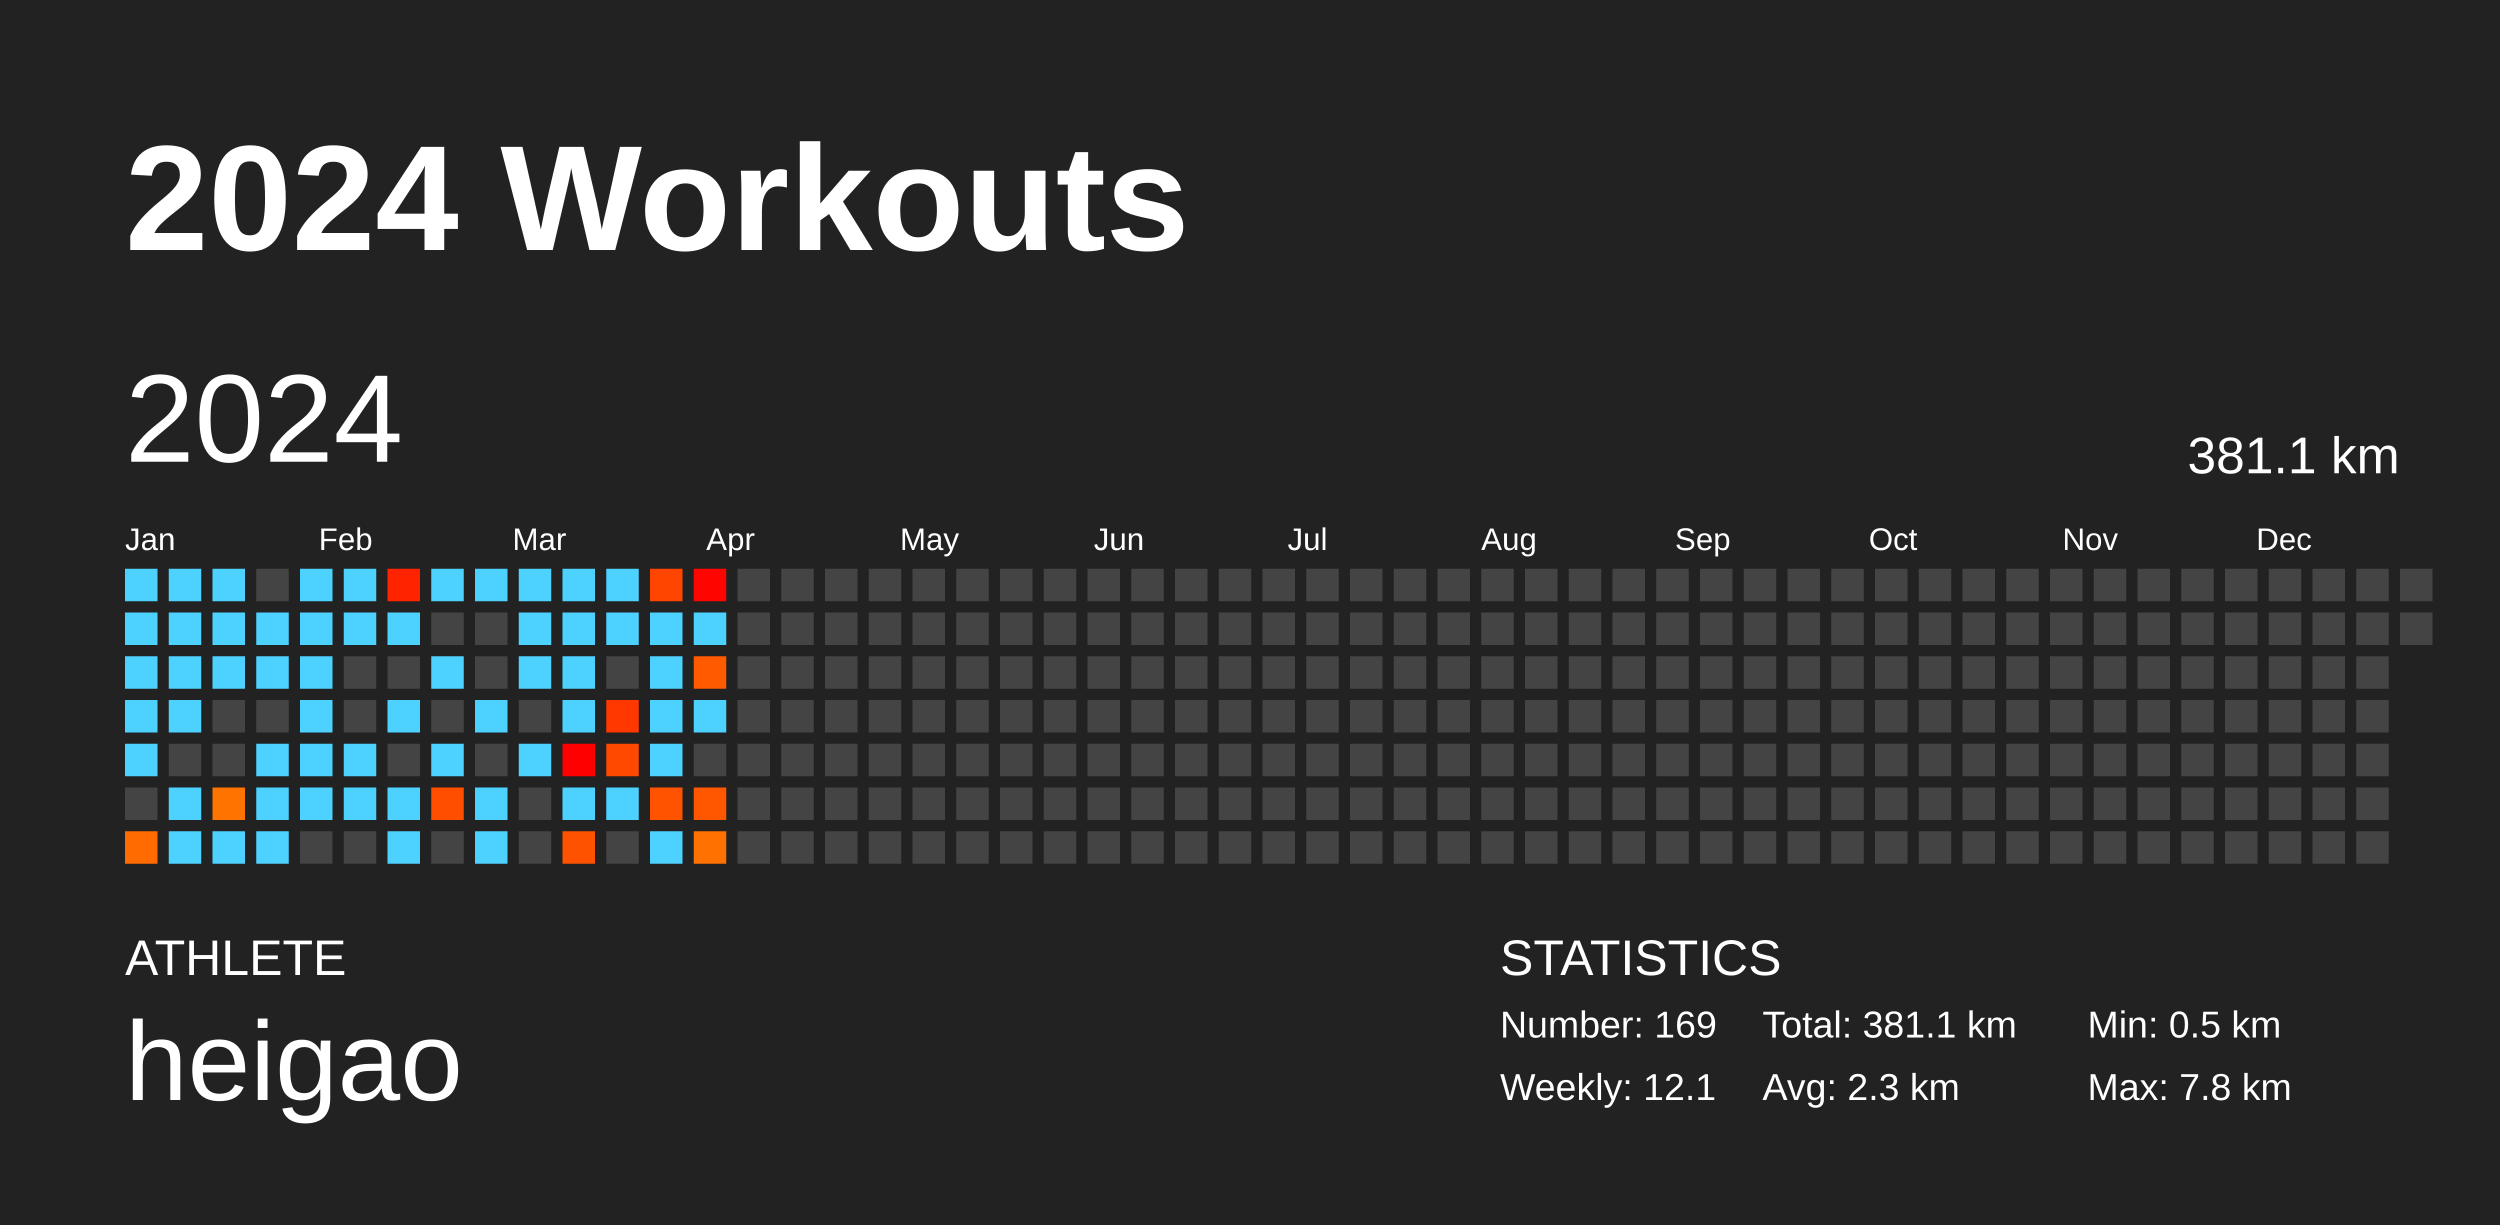
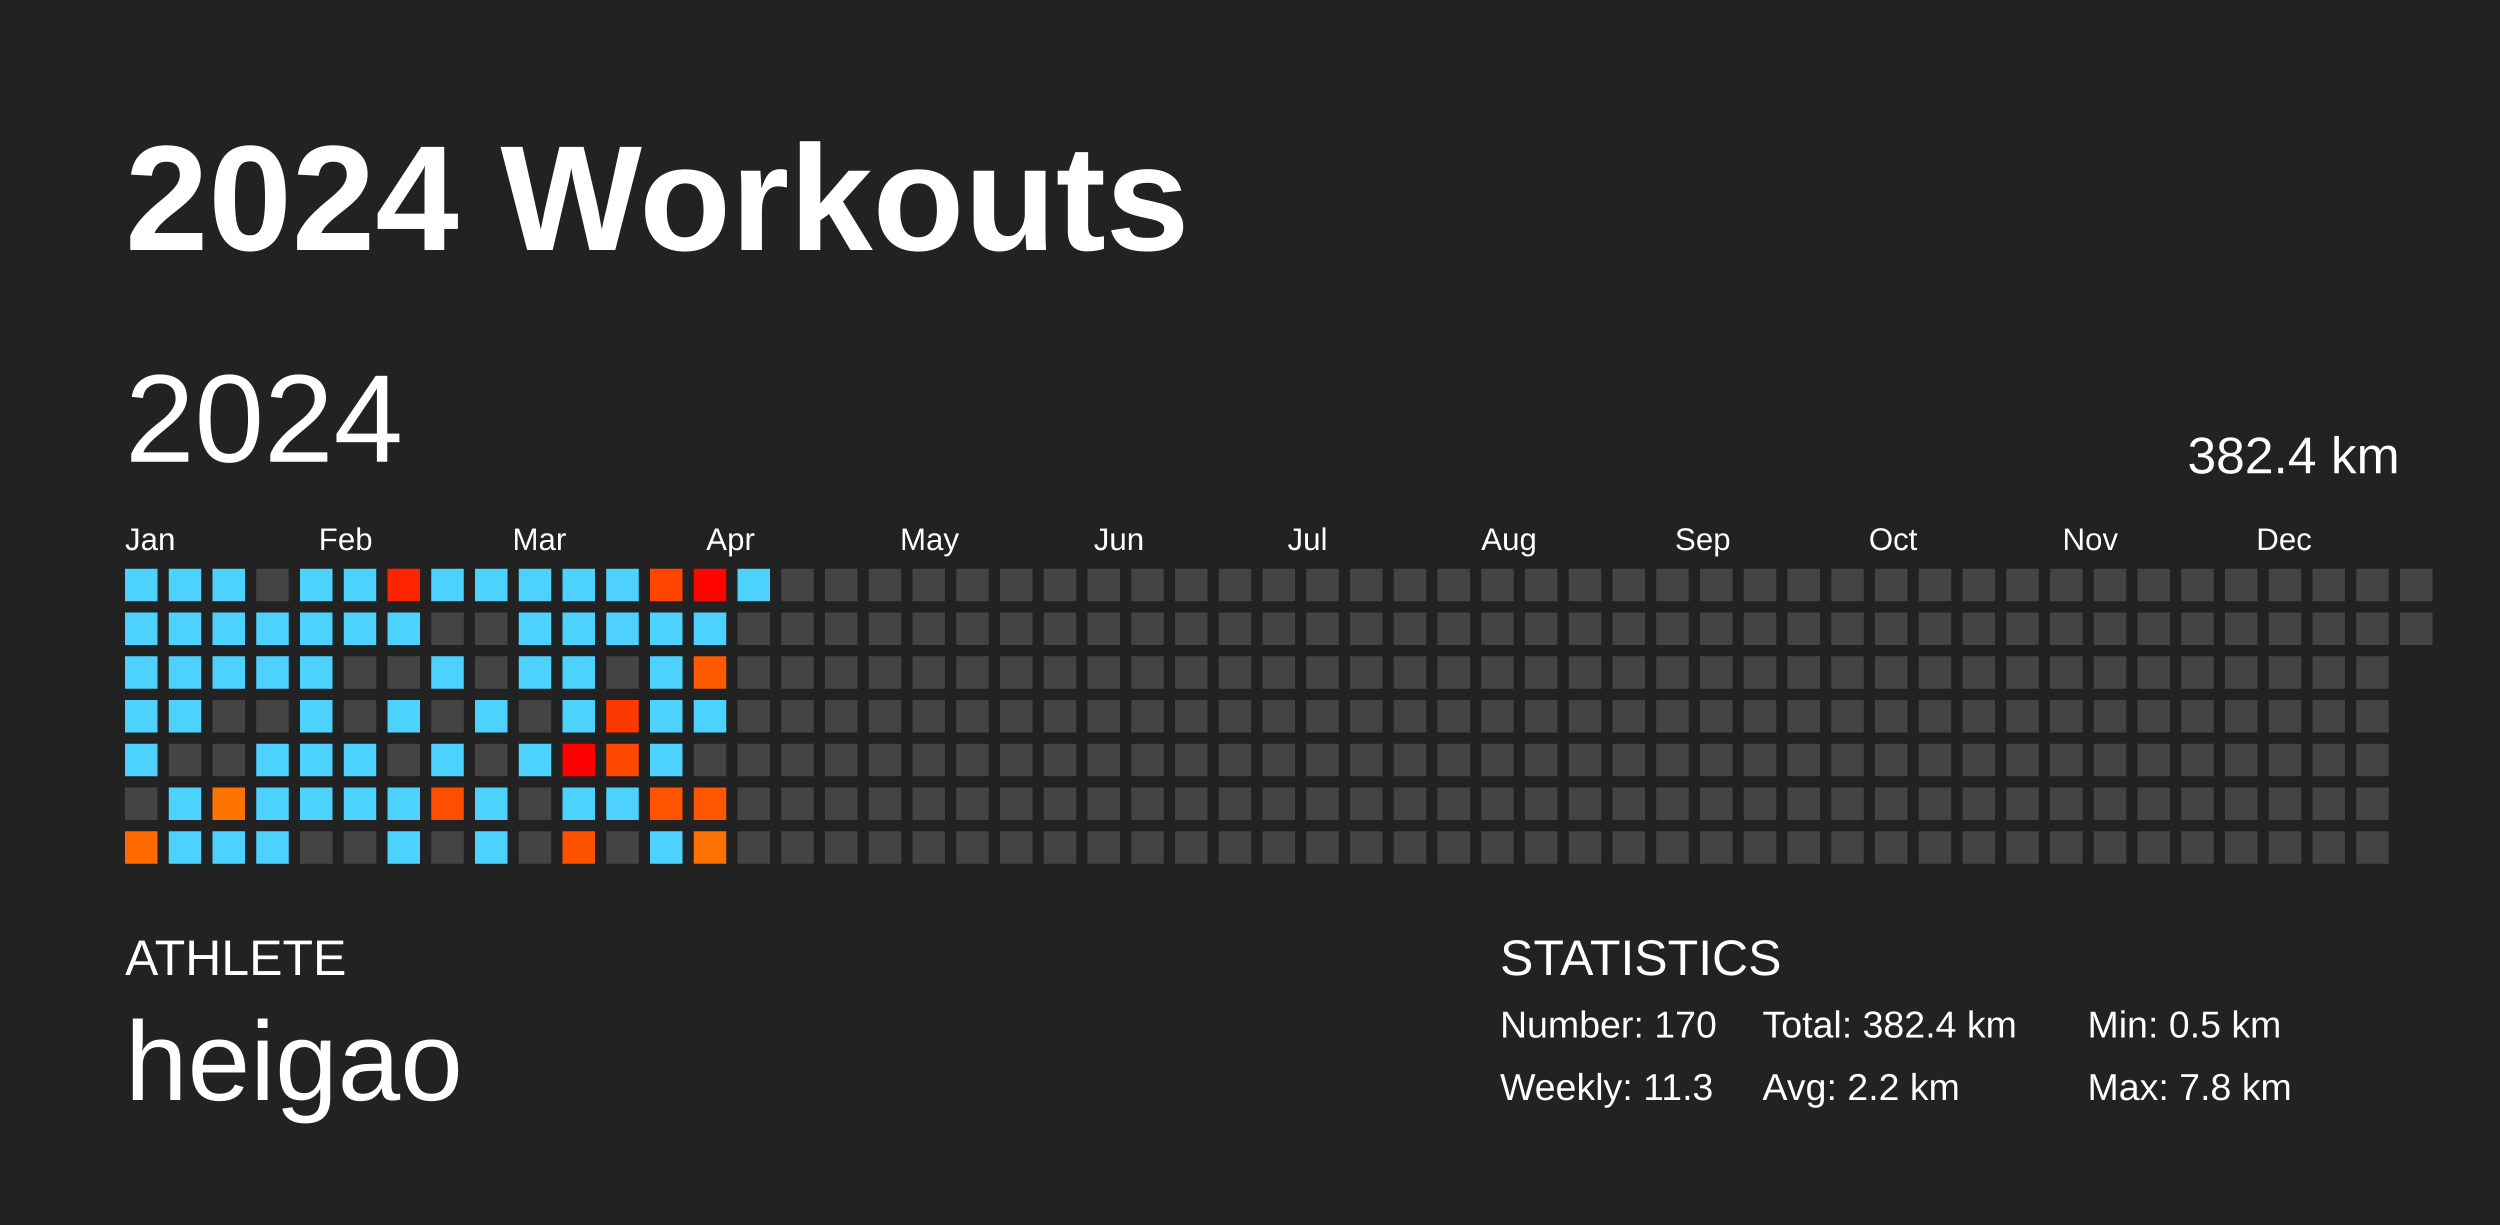
<svg xmlns="http://www.w3.org/2000/svg" baseProfile="full" height="98mm" version="1.1" viewBox="0,0,200,98" width="200mm">
  <defs />
  <rect fill="#222222" height="98" width="200" x="0" y="0" />
  <text fill="#FFFFFF" style="font-size:12px; font-family:Arial; font-weight:bold;" x="10" y="20">2024 Workouts</text>
  <text fill="#FFFFFF" style="font-size:4px; font-family:Arial" x="10" y="78">ATHLETE</text>
  <text fill="#FFFFFF" style="font-size:9px; font-family:Arial" x="10" y="88">heigao</text>
  <text fill="#FFFFFF" style="font-size:4px; font-family:Arial" x="120" y="78">STATISTICS</text>
-   <text fill="#FFFFFF" style="font-size:3px; font-family:Arial" x="120" y="83">Number: 169</text>
-   <text fill="#FFFFFF" style="font-size:3px; font-family:Arial" x="120" y="88">Weekly: 12.1</text>
-   <text fill="#FFFFFF" style="font-size:3px; font-family:Arial" x="141" y="83">Total: 381.1 km</text>
-   <text fill="#FFFFFF" style="font-size:3px; font-family:Arial" x="141" y="88">Avg: 2.3 km</text>
+   <text fill="#FFFFFF" style="font-size:3px; font-family:Arial" x="120" y="83">Number: 170</text>
+   <text fill="#FFFFFF" style="font-size:3px; font-family:Arial" x="120" y="88">Weekly: 11.3</text>
+   <text fill="#FFFFFF" style="font-size:3px; font-family:Arial" x="141" y="83">Total: 382.4 km</text>
+   <text fill="#FFFFFF" style="font-size:3px; font-family:Arial" x="141" y="88">Avg: 2.2 km</text>
  <text fill="#FFFFFF" style="font-size:3px; font-family:Arial" x="167" y="83">Min: 0.5 km</text>
  <text fill="#FFFFFF" style="font-size:3px; font-family:Arial" x="167" y="88">Max: 7.8 km</text>
  <text dominant-baseline="hanging" fill="#FFFFFF" style="font-size:10.0px; font-family:Arial;" x="10" y="30">2024</text>
-   <text dominant-baseline="hanging" fill="#FFFFFF" style="font-size:4.125px; font-family:Arial;" x="175" y="35">381.1 km</text>
+   <text dominant-baseline="hanging" fill="#FFFFFF" style="font-size:4.125px; font-family:Arial;" x="175" y="35">382.4 km</text>
  <text fill="#FFFFFF" style="font-size:2.5px; font-family:Arial" x="10.0" y="44">Jan</text>
  <text fill="#FFFFFF" style="font-size:2.5px; font-family:Arial" x="25.5" y="44">Feb</text>
  <text fill="#FFFFFF" style="font-size:2.5px; font-family:Arial" x="41.0" y="44">Mar</text>
  <text fill="#FFFFFF" style="font-size:2.5px; font-family:Arial" x="56.5" y="44">Apr</text>
  <text fill="#FFFFFF" style="font-size:2.5px; font-family:Arial" x="72.0" y="44">May</text>
  <text fill="#FFFFFF" style="font-size:2.5px; font-family:Arial" x="87.5" y="44">Jun</text>
  <text fill="#FFFFFF" style="font-size:2.5px; font-family:Arial" x="103.0" y="44">Jul</text>
  <text fill="#FFFFFF" style="font-size:2.5px; font-family:Arial" x="118.5" y="44">Aug</text>
  <text fill="#FFFFFF" style="font-size:2.5px; font-family:Arial" x="134.0" y="44">Sep</text>
  <text fill="#FFFFFF" style="font-size:2.5px; font-family:Arial" x="149.5" y="44">Oct</text>
  <text fill="#FFFFFF" style="font-size:2.5px; font-family:Arial" x="165.0" y="44">Nov</text>
  <text fill="#FFFFFF" style="font-size:2.5px; font-family:Arial" x="180.5" y="44">Dec</text>
  <rect fill="#4dd2ff" height="2.6" width="2.6" x="10.0" y="45.5" />
  <rect fill="#4dd2ff" height="2.6" width="2.6" x="10.0" y="49.0" />
  <rect fill="#4dd2ff" height="2.6" width="2.6" x="10.0" y="52.5" />
  <rect fill="#4dd2ff" height="2.6" width="2.6" x="10.0" y="56.0" />
  <rect fill="#4dd2ff" height="2.6" width="2.6" x="10.0" y="59.5" />
  <rect fill="#444444" height="2.6" width="2.6" x="10.0" y="63.0" />
  <rect fill="#ff6b00" height="2.6" width="2.6" x="10.0" y="66.5" />
  <rect fill="#4dd2ff" height="2.6" width="2.6" x="13.5" y="45.5" />
  <rect fill="#4dd2ff" height="2.6" width="2.6" x="13.5" y="49.0" />
  <rect fill="#4dd2ff" height="2.6" width="2.6" x="13.5" y="52.5" />
  <rect fill="#4dd2ff" height="2.6" width="2.6" x="13.5" y="56.0" />
  <rect fill="#444444" height="2.6" width="2.6" x="13.5" y="59.5" />
  <rect fill="#4dd2ff" height="2.6" width="2.6" x="13.5" y="63.0" />
  <rect fill="#4dd2ff" height="2.6" width="2.6" x="13.5" y="66.5" />
  <rect fill="#4dd2ff" height="2.6" width="2.6" x="17.0" y="45.5" />
  <rect fill="#4dd2ff" height="2.6" width="2.6" x="17.0" y="49.0" />
  <rect fill="#4dd2ff" height="2.6" width="2.6" x="17.0" y="52.5" />
  <rect fill="#444444" height="2.6" width="2.6" x="17.0" y="56.0" />
  <rect fill="#444444" height="2.6" width="2.6" x="17.0" y="59.5" />
  <rect fill="#ff7400" height="2.6" width="2.6" x="17.0" y="63.0" />
  <rect fill="#4dd2ff" height="2.6" width="2.6" x="17.0" y="66.5" />
  <rect fill="#444444" height="2.6" width="2.6" x="20.5" y="45.5" />
  <rect fill="#4dd2ff" height="2.6" width="2.6" x="20.5" y="49.0" />
  <rect fill="#4dd2ff" height="2.6" width="2.6" x="20.5" y="52.5" />
  <rect fill="#444444" height="2.6" width="2.6" x="20.5" y="56.0" />
  <rect fill="#4dd2ff" height="2.6" width="2.6" x="20.5" y="59.5" />
  <rect fill="#4dd2ff" height="2.6" width="2.6" x="20.5" y="63.0" />
  <rect fill="#4dd2ff" height="2.6" width="2.6" x="20.5" y="66.5" />
  <rect fill="#4dd2ff" height="2.6" width="2.6" x="24.0" y="45.5" />
  <rect fill="#4dd2ff" height="2.6" width="2.6" x="24.0" y="49.0" />
  <rect fill="#4dd2ff" height="2.6" width="2.6" x="24.0" y="52.5" />
  <rect fill="#4dd2ff" height="2.6" width="2.6" x="24.0" y="56.0" />
  <rect fill="#4dd2ff" height="2.6" width="2.6" x="24.0" y="59.5" />
  <rect fill="#4dd2ff" height="2.6" width="2.6" x="24.0" y="63.0" />
  <rect fill="#444444" height="2.6" width="2.6" x="24.0" y="66.5" />
  <rect fill="#4dd2ff" height="2.6" width="2.6" x="27.5" y="45.5" />
  <rect fill="#4dd2ff" height="2.6" width="2.6" x="27.5" y="49.0" />
  <rect fill="#444444" height="2.6" width="2.6" x="27.5" y="52.5" />
  <rect fill="#444444" height="2.6" width="2.6" x="27.5" y="56.0" />
  <rect fill="#4dd2ff" height="2.6" width="2.6" x="27.5" y="59.5" />
  <rect fill="#4dd2ff" height="2.6" width="2.6" x="27.5" y="63.0" />
  <rect fill="#444444" height="2.6" width="2.6" x="27.5" y="66.5" />
  <rect fill="#ff2300" height="2.6" width="2.6" x="31.0" y="45.5" />
  <rect fill="#4dd2ff" height="2.6" width="2.6" x="31.0" y="49.0" />
  <rect fill="#444444" height="2.6" width="2.6" x="31.0" y="52.5" />
  <rect fill="#4dd2ff" height="2.6" width="2.6" x="31.0" y="56.0" />
  <rect fill="#444444" height="2.6" width="2.6" x="31.0" y="59.5" />
  <rect fill="#4dd2ff" height="2.6" width="2.6" x="31.0" y="63.0" />
  <rect fill="#4dd2ff" height="2.6" width="2.6" x="31.0" y="66.5" />
  <rect fill="#4dd2ff" height="2.6" width="2.6" x="34.5" y="45.5" />
  <rect fill="#444444" height="2.6" width="2.6" x="34.5" y="49.0" />
  <rect fill="#4dd2ff" height="2.6" width="2.6" x="34.5" y="52.5" />
  <rect fill="#444444" height="2.6" width="2.6" x="34.5" y="56.0" />
  <rect fill="#4dd2ff" height="2.6" width="2.6" x="34.5" y="59.5" />
  <rect fill="#ff4e00" height="2.6" width="2.6" x="34.5" y="63.0" />
  <rect fill="#444444" height="2.6" width="2.6" x="34.5" y="66.5" />
  <rect fill="#4dd2ff" height="2.6" width="2.6" x="38.0" y="45.5" />
  <rect fill="#444444" height="2.6" width="2.6" x="38.0" y="49.0" />
  <rect fill="#444444" height="2.6" width="2.6" x="38.0" y="52.5" />
  <rect fill="#4dd2ff" height="2.6" width="2.6" x="38.0" y="56.0" />
  <rect fill="#444444" height="2.6" width="2.6" x="38.0" y="59.5" />
  <rect fill="#4dd2ff" height="2.6" width="2.6" x="38.0" y="63.0" />
  <rect fill="#4dd2ff" height="2.6" width="2.6" x="38.0" y="66.5" />
  <rect fill="#4dd2ff" height="2.6" width="2.6" x="41.5" y="45.5" />
  <rect fill="#4dd2ff" height="2.6" width="2.6" x="41.5" y="49.0" />
  <rect fill="#4dd2ff" height="2.6" width="2.6" x="41.5" y="52.5" />
  <rect fill="#444444" height="2.6" width="2.6" x="41.5" y="56.0" />
  <rect fill="#4dd2ff" height="2.6" width="2.6" x="41.5" y="59.5" />
  <rect fill="#444444" height="2.6" width="2.6" x="41.5" y="63.0" />
  <rect fill="#444444" height="2.6" width="2.6" x="41.5" y="66.5" />
  <rect fill="#4dd2ff" height="2.6" width="2.6" x="45.0" y="45.5" />
  <rect fill="#4dd2ff" height="2.6" width="2.6" x="45.0" y="49.0" />
  <rect fill="#4dd2ff" height="2.6" width="2.6" x="45.0" y="52.5" />
  <rect fill="#4dd2ff" height="2.6" width="2.6" x="45.0" y="56.0" />
  <rect fill="#ff0000" height="2.6" width="2.6" x="45.0" y="59.5" />
  <rect fill="#4dd2ff" height="2.6" width="2.6" x="45.0" y="63.0" />
  <rect fill="#ff5200" height="2.6" width="2.6" x="45.0" y="66.5" />
  <rect fill="#4dd2ff" height="2.6" width="2.6" x="48.5" y="45.5" />
  <rect fill="#4dd2ff" height="2.6" width="2.6" x="48.5" y="49.0" />
  <rect fill="#444444" height="2.6" width="2.6" x="48.5" y="52.5" />
  <rect fill="#ff3800" height="2.6" width="2.6" x="48.5" y="56.0" />
  <rect fill="#ff4800" height="2.6" width="2.6" x="48.5" y="59.5" />
  <rect fill="#4dd2ff" height="2.6" width="2.6" x="48.5" y="63.0" />
  <rect fill="#444444" height="2.6" width="2.6" x="48.5" y="66.5" />
  <rect fill="#ff4500" height="2.6" width="2.6" x="52.0" y="45.5" />
  <rect fill="#4dd2ff" height="2.6" width="2.6" x="52.0" y="49.0" />
  <rect fill="#4dd2ff" height="2.6" width="2.6" x="52.0" y="52.5" />
  <rect fill="#4dd2ff" height="2.6" width="2.6" x="52.0" y="56.0" />
  <rect fill="#4dd2ff" height="2.6" width="2.6" x="52.0" y="59.5" />
  <rect fill="#ff5300" height="2.6" width="2.6" x="52.0" y="63.0" />
  <rect fill="#4dd2ff" height="2.6" width="2.6" x="52.0" y="66.5" />
  <rect fill="#ff0500" height="2.6" width="2.6" x="55.5" y="45.5" />
  <rect fill="#4dd2ff" height="2.6" width="2.6" x="55.5" y="49.0" />
  <rect fill="#ff5a00" height="2.6" width="2.6" x="55.5" y="52.5" />
  <rect fill="#4dd2ff" height="2.6" width="2.6" x="55.5" y="56.0" />
  <rect fill="#444444" height="2.6" width="2.6" x="55.5" y="59.5" />
  <rect fill="#ff5600" height="2.6" width="2.6" x="55.5" y="63.0" />
  <rect fill="#ff7100" height="2.6" width="2.6" x="55.5" y="66.5" />
-   <rect fill="#444444" height="2.6" width="2.6" x="59.0" y="45.5" />
+   <rect fill="#4dd2ff" height="2.6" width="2.6" x="59.0" y="45.5" />
  <rect fill="#444444" height="2.6" width="2.6" x="59.0" y="49.0" />
  <rect fill="#444444" height="2.6" width="2.6" x="59.0" y="52.5" />
  <rect fill="#444444" height="2.6" width="2.6" x="59.0" y="56.0" />
  <rect fill="#444444" height="2.6" width="2.6" x="59.0" y="59.5" />
  <rect fill="#444444" height="2.6" width="2.6" x="59.0" y="63.0" />
  <rect fill="#444444" height="2.6" width="2.6" x="59.0" y="66.5" />
  <rect fill="#444444" height="2.6" width="2.6" x="62.5" y="45.5" />
  <rect fill="#444444" height="2.6" width="2.6" x="62.5" y="49.0" />
  <rect fill="#444444" height="2.6" width="2.6" x="62.5" y="52.5" />
  <rect fill="#444444" height="2.6" width="2.6" x="62.5" y="56.0" />
  <rect fill="#444444" height="2.6" width="2.6" x="62.5" y="59.5" />
  <rect fill="#444444" height="2.6" width="2.6" x="62.5" y="63.0" />
  <rect fill="#444444" height="2.6" width="2.6" x="62.5" y="66.5" />
  <rect fill="#444444" height="2.6" width="2.6" x="66.0" y="45.5" />
  <rect fill="#444444" height="2.6" width="2.6" x="66.0" y="49.0" />
  <rect fill="#444444" height="2.6" width="2.6" x="66.0" y="52.5" />
  <rect fill="#444444" height="2.6" width="2.6" x="66.0" y="56.0" />
  <rect fill="#444444" height="2.6" width="2.6" x="66.0" y="59.5" />
  <rect fill="#444444" height="2.6" width="2.6" x="66.0" y="63.0" />
  <rect fill="#444444" height="2.6" width="2.6" x="66.0" y="66.5" />
  <rect fill="#444444" height="2.6" width="2.6" x="69.5" y="45.5" />
  <rect fill="#444444" height="2.6" width="2.6" x="69.5" y="49.0" />
  <rect fill="#444444" height="2.6" width="2.6" x="69.5" y="52.5" />
  <rect fill="#444444" height="2.6" width="2.6" x="69.5" y="56.0" />
  <rect fill="#444444" height="2.6" width="2.6" x="69.5" y="59.5" />
  <rect fill="#444444" height="2.6" width="2.6" x="69.5" y="63.0" />
  <rect fill="#444444" height="2.6" width="2.6" x="69.5" y="66.5" />
  <rect fill="#444444" height="2.6" width="2.6" x="73.0" y="45.5" />
  <rect fill="#444444" height="2.6" width="2.6" x="73.0" y="49.0" />
  <rect fill="#444444" height="2.6" width="2.6" x="73.0" y="52.5" />
  <rect fill="#444444" height="2.6" width="2.6" x="73.0" y="56.0" />
  <rect fill="#444444" height="2.6" width="2.6" x="73.0" y="59.5" />
  <rect fill="#444444" height="2.6" width="2.6" x="73.0" y="63.0" />
  <rect fill="#444444" height="2.6" width="2.6" x="73.0" y="66.5" />
  <rect fill="#444444" height="2.6" width="2.6" x="76.5" y="45.5" />
  <rect fill="#444444" height="2.6" width="2.6" x="76.5" y="49.0" />
  <rect fill="#444444" height="2.6" width="2.6" x="76.5" y="52.5" />
  <rect fill="#444444" height="2.6" width="2.6" x="76.5" y="56.0" />
  <rect fill="#444444" height="2.6" width="2.6" x="76.5" y="59.5" />
  <rect fill="#444444" height="2.6" width="2.6" x="76.5" y="63.0" />
  <rect fill="#444444" height="2.6" width="2.6" x="76.5" y="66.5" />
  <rect fill="#444444" height="2.6" width="2.6" x="80.0" y="45.5" />
  <rect fill="#444444" height="2.6" width="2.6" x="80.0" y="49.0" />
  <rect fill="#444444" height="2.6" width="2.6" x="80.0" y="52.5" />
  <rect fill="#444444" height="2.6" width="2.6" x="80.0" y="56.0" />
  <rect fill="#444444" height="2.6" width="2.6" x="80.0" y="59.5" />
  <rect fill="#444444" height="2.6" width="2.6" x="80.0" y="63.0" />
  <rect fill="#444444" height="2.6" width="2.6" x="80.0" y="66.5" />
  <rect fill="#444444" height="2.6" width="2.6" x="83.5" y="45.5" />
  <rect fill="#444444" height="2.6" width="2.6" x="83.5" y="49.0" />
  <rect fill="#444444" height="2.6" width="2.6" x="83.5" y="52.5" />
  <rect fill="#444444" height="2.6" width="2.6" x="83.5" y="56.0" />
  <rect fill="#444444" height="2.6" width="2.6" x="83.5" y="59.5" />
  <rect fill="#444444" height="2.6" width="2.6" x="83.5" y="63.0" />
  <rect fill="#444444" height="2.6" width="2.6" x="83.5" y="66.5" />
  <rect fill="#444444" height="2.6" width="2.6" x="87.0" y="45.5" />
  <rect fill="#444444" height="2.6" width="2.6" x="87.0" y="49.0" />
  <rect fill="#444444" height="2.6" width="2.6" x="87.0" y="52.5" />
  <rect fill="#444444" height="2.6" width="2.6" x="87.0" y="56.0" />
  <rect fill="#444444" height="2.6" width="2.6" x="87.0" y="59.5" />
  <rect fill="#444444" height="2.6" width="2.6" x="87.0" y="63.0" />
  <rect fill="#444444" height="2.6" width="2.6" x="87.0" y="66.5" />
  <rect fill="#444444" height="2.6" width="2.6" x="90.5" y="45.5" />
  <rect fill="#444444" height="2.6" width="2.6" x="90.5" y="49.0" />
  <rect fill="#444444" height="2.6" width="2.6" x="90.5" y="52.5" />
  <rect fill="#444444" height="2.6" width="2.6" x="90.5" y="56.0" />
  <rect fill="#444444" height="2.6" width="2.6" x="90.5" y="59.5" />
  <rect fill="#444444" height="2.6" width="2.6" x="90.5" y="63.0" />
  <rect fill="#444444" height="2.6" width="2.6" x="90.5" y="66.5" />
  <rect fill="#444444" height="2.6" width="2.6" x="94.0" y="45.5" />
  <rect fill="#444444" height="2.6" width="2.6" x="94.0" y="49.0" />
  <rect fill="#444444" height="2.6" width="2.6" x="94.0" y="52.5" />
  <rect fill="#444444" height="2.6" width="2.6" x="94.0" y="56.0" />
  <rect fill="#444444" height="2.6" width="2.6" x="94.0" y="59.5" />
  <rect fill="#444444" height="2.6" width="2.6" x="94.0" y="63.0" />
  <rect fill="#444444" height="2.6" width="2.6" x="94.0" y="66.5" />
  <rect fill="#444444" height="2.6" width="2.6" x="97.5" y="45.5" />
  <rect fill="#444444" height="2.6" width="2.6" x="97.5" y="49.0" />
  <rect fill="#444444" height="2.6" width="2.6" x="97.5" y="52.5" />
  <rect fill="#444444" height="2.6" width="2.6" x="97.5" y="56.0" />
  <rect fill="#444444" height="2.6" width="2.6" x="97.5" y="59.5" />
  <rect fill="#444444" height="2.6" width="2.6" x="97.5" y="63.0" />
  <rect fill="#444444" height="2.6" width="2.6" x="97.5" y="66.5" />
  <rect fill="#444444" height="2.6" width="2.6" x="101.0" y="45.5" />
  <rect fill="#444444" height="2.6" width="2.6" x="101.0" y="49.0" />
  <rect fill="#444444" height="2.6" width="2.6" x="101.0" y="52.5" />
  <rect fill="#444444" height="2.6" width="2.6" x="101.0" y="56.0" />
  <rect fill="#444444" height="2.6" width="2.6" x="101.0" y="59.5" />
  <rect fill="#444444" height="2.6" width="2.6" x="101.0" y="63.0" />
  <rect fill="#444444" height="2.6" width="2.6" x="101.0" y="66.5" />
  <rect fill="#444444" height="2.6" width="2.6" x="104.5" y="45.5" />
  <rect fill="#444444" height="2.6" width="2.6" x="104.5" y="49.0" />
  <rect fill="#444444" height="2.6" width="2.6" x="104.5" y="52.5" />
  <rect fill="#444444" height="2.6" width="2.6" x="104.5" y="56.0" />
  <rect fill="#444444" height="2.6" width="2.6" x="104.5" y="59.5" />
  <rect fill="#444444" height="2.6" width="2.6" x="104.5" y="63.0" />
  <rect fill="#444444" height="2.6" width="2.6" x="104.5" y="66.5" />
  <rect fill="#444444" height="2.6" width="2.6" x="108.0" y="45.5" />
  <rect fill="#444444" height="2.6" width="2.6" x="108.0" y="49.0" />
  <rect fill="#444444" height="2.6" width="2.6" x="108.0" y="52.5" />
  <rect fill="#444444" height="2.6" width="2.6" x="108.0" y="56.0" />
  <rect fill="#444444" height="2.6" width="2.6" x="108.0" y="59.5" />
  <rect fill="#444444" height="2.6" width="2.6" x="108.0" y="63.0" />
  <rect fill="#444444" height="2.6" width="2.6" x="108.0" y="66.5" />
  <rect fill="#444444" height="2.6" width="2.6" x="111.5" y="45.5" />
  <rect fill="#444444" height="2.6" width="2.6" x="111.5" y="49.0" />
  <rect fill="#444444" height="2.6" width="2.6" x="111.5" y="52.5" />
  <rect fill="#444444" height="2.6" width="2.6" x="111.5" y="56.0" />
  <rect fill="#444444" height="2.6" width="2.6" x="111.5" y="59.5" />
  <rect fill="#444444" height="2.6" width="2.6" x="111.5" y="63.0" />
  <rect fill="#444444" height="2.6" width="2.6" x="111.5" y="66.5" />
  <rect fill="#444444" height="2.6" width="2.6" x="115.0" y="45.5" />
  <rect fill="#444444" height="2.6" width="2.6" x="115.0" y="49.0" />
  <rect fill="#444444" height="2.6" width="2.6" x="115.0" y="52.5" />
  <rect fill="#444444" height="2.6" width="2.6" x="115.0" y="56.0" />
  <rect fill="#444444" height="2.6" width="2.6" x="115.0" y="59.5" />
  <rect fill="#444444" height="2.6" width="2.6" x="115.0" y="63.0" />
  <rect fill="#444444" height="2.6" width="2.6" x="115.0" y="66.5" />
  <rect fill="#444444" height="2.6" width="2.6" x="118.5" y="45.5" />
  <rect fill="#444444" height="2.6" width="2.6" x="118.5" y="49.0" />
  <rect fill="#444444" height="2.6" width="2.6" x="118.5" y="52.5" />
  <rect fill="#444444" height="2.6" width="2.6" x="118.5" y="56.0" />
  <rect fill="#444444" height="2.6" width="2.6" x="118.5" y="59.5" />
  <rect fill="#444444" height="2.6" width="2.6" x="118.5" y="63.0" />
  <rect fill="#444444" height="2.6" width="2.6" x="118.5" y="66.5" />
  <rect fill="#444444" height="2.6" width="2.6" x="122.0" y="45.5" />
  <rect fill="#444444" height="2.6" width="2.6" x="122.0" y="49.0" />
  <rect fill="#444444" height="2.6" width="2.6" x="122.0" y="52.5" />
  <rect fill="#444444" height="2.6" width="2.6" x="122.0" y="56.0" />
  <rect fill="#444444" height="2.6" width="2.6" x="122.0" y="59.5" />
  <rect fill="#444444" height="2.6" width="2.6" x="122.0" y="63.0" />
  <rect fill="#444444" height="2.6" width="2.6" x="122.0" y="66.5" />
  <rect fill="#444444" height="2.6" width="2.6" x="125.5" y="45.5" />
  <rect fill="#444444" height="2.6" width="2.6" x="125.5" y="49.0" />
  <rect fill="#444444" height="2.6" width="2.6" x="125.5" y="52.5" />
  <rect fill="#444444" height="2.6" width="2.6" x="125.5" y="56.0" />
  <rect fill="#444444" height="2.6" width="2.6" x="125.5" y="59.5" />
  <rect fill="#444444" height="2.6" width="2.6" x="125.5" y="63.0" />
  <rect fill="#444444" height="2.6" width="2.6" x="125.5" y="66.5" />
  <rect fill="#444444" height="2.6" width="2.6" x="129.0" y="45.5" />
  <rect fill="#444444" height="2.6" width="2.6" x="129.0" y="49.0" />
  <rect fill="#444444" height="2.6" width="2.6" x="129.0" y="52.5" />
  <rect fill="#444444" height="2.6" width="2.6" x="129.0" y="56.0" />
  <rect fill="#444444" height="2.6" width="2.6" x="129.0" y="59.5" />
  <rect fill="#444444" height="2.6" width="2.6" x="129.0" y="63.0" />
  <rect fill="#444444" height="2.6" width="2.6" x="129.0" y="66.5" />
  <rect fill="#444444" height="2.6" width="2.6" x="132.5" y="45.5" />
  <rect fill="#444444" height="2.6" width="2.6" x="132.5" y="49.0" />
  <rect fill="#444444" height="2.6" width="2.6" x="132.5" y="52.5" />
  <rect fill="#444444" height="2.6" width="2.6" x="132.5" y="56.0" />
  <rect fill="#444444" height="2.6" width="2.6" x="132.5" y="59.5" />
  <rect fill="#444444" height="2.6" width="2.6" x="132.5" y="63.0" />
  <rect fill="#444444" height="2.6" width="2.6" x="132.5" y="66.5" />
  <rect fill="#444444" height="2.6" width="2.6" x="136.0" y="45.5" />
  <rect fill="#444444" height="2.6" width="2.6" x="136.0" y="49.0" />
  <rect fill="#444444" height="2.6" width="2.6" x="136.0" y="52.5" />
  <rect fill="#444444" height="2.6" width="2.6" x="136.0" y="56.0" />
  <rect fill="#444444" height="2.6" width="2.6" x="136.0" y="59.5" />
  <rect fill="#444444" height="2.6" width="2.6" x="136.0" y="63.0" />
  <rect fill="#444444" height="2.6" width="2.6" x="136.0" y="66.5" />
  <rect fill="#444444" height="2.6" width="2.6" x="139.5" y="45.5" />
  <rect fill="#444444" height="2.6" width="2.6" x="139.5" y="49.0" />
  <rect fill="#444444" height="2.6" width="2.6" x="139.5" y="52.5" />
  <rect fill="#444444" height="2.6" width="2.6" x="139.5" y="56.0" />
  <rect fill="#444444" height="2.6" width="2.6" x="139.5" y="59.5" />
  <rect fill="#444444" height="2.6" width="2.6" x="139.5" y="63.0" />
  <rect fill="#444444" height="2.6" width="2.6" x="139.5" y="66.5" />
  <rect fill="#444444" height="2.6" width="2.6" x="143.0" y="45.5" />
  <rect fill="#444444" height="2.6" width="2.6" x="143.0" y="49.0" />
  <rect fill="#444444" height="2.6" width="2.6" x="143.0" y="52.5" />
  <rect fill="#444444" height="2.6" width="2.6" x="143.0" y="56.0" />
  <rect fill="#444444" height="2.6" width="2.6" x="143.0" y="59.5" />
  <rect fill="#444444" height="2.6" width="2.6" x="143.0" y="63.0" />
  <rect fill="#444444" height="2.6" width="2.6" x="143.0" y="66.5" />
  <rect fill="#444444" height="2.6" width="2.6" x="146.5" y="45.5" />
  <rect fill="#444444" height="2.6" width="2.6" x="146.5" y="49.0" />
  <rect fill="#444444" height="2.6" width="2.6" x="146.5" y="52.5" />
  <rect fill="#444444" height="2.6" width="2.6" x="146.5" y="56.0" />
  <rect fill="#444444" height="2.6" width="2.6" x="146.5" y="59.5" />
  <rect fill="#444444" height="2.6" width="2.6" x="146.5" y="63.0" />
  <rect fill="#444444" height="2.6" width="2.6" x="146.5" y="66.5" />
  <rect fill="#444444" height="2.6" width="2.6" x="150.0" y="45.5" />
  <rect fill="#444444" height="2.6" width="2.6" x="150.0" y="49.0" />
  <rect fill="#444444" height="2.6" width="2.6" x="150.0" y="52.5" />
  <rect fill="#444444" height="2.6" width="2.6" x="150.0" y="56.0" />
  <rect fill="#444444" height="2.6" width="2.6" x="150.0" y="59.5" />
  <rect fill="#444444" height="2.6" width="2.6" x="150.0" y="63.0" />
  <rect fill="#444444" height="2.6" width="2.6" x="150.0" y="66.5" />
  <rect fill="#444444" height="2.6" width="2.6" x="153.5" y="45.5" />
  <rect fill="#444444" height="2.6" width="2.6" x="153.5" y="49.0" />
  <rect fill="#444444" height="2.6" width="2.6" x="153.5" y="52.5" />
  <rect fill="#444444" height="2.6" width="2.6" x="153.5" y="56.0" />
  <rect fill="#444444" height="2.6" width="2.6" x="153.5" y="59.5" />
  <rect fill="#444444" height="2.6" width="2.6" x="153.5" y="63.0" />
  <rect fill="#444444" height="2.6" width="2.6" x="153.5" y="66.5" />
  <rect fill="#444444" height="2.6" width="2.6" x="157.0" y="45.5" />
  <rect fill="#444444" height="2.6" width="2.6" x="157.0" y="49.0" />
  <rect fill="#444444" height="2.6" width="2.6" x="157.0" y="52.5" />
  <rect fill="#444444" height="2.6" width="2.6" x="157.0" y="56.0" />
  <rect fill="#444444" height="2.6" width="2.6" x="157.0" y="59.5" />
  <rect fill="#444444" height="2.6" width="2.6" x="157.0" y="63.0" />
  <rect fill="#444444" height="2.6" width="2.6" x="157.0" y="66.5" />
  <rect fill="#444444" height="2.6" width="2.6" x="160.5" y="45.5" />
  <rect fill="#444444" height="2.6" width="2.6" x="160.5" y="49.0" />
  <rect fill="#444444" height="2.6" width="2.6" x="160.5" y="52.5" />
  <rect fill="#444444" height="2.6" width="2.6" x="160.5" y="56.0" />
  <rect fill="#444444" height="2.6" width="2.6" x="160.5" y="59.5" />
  <rect fill="#444444" height="2.6" width="2.6" x="160.5" y="63.0" />
  <rect fill="#444444" height="2.6" width="2.6" x="160.5" y="66.5" />
  <rect fill="#444444" height="2.6" width="2.6" x="164.0" y="45.5" />
  <rect fill="#444444" height="2.6" width="2.6" x="164.0" y="49.0" />
  <rect fill="#444444" height="2.6" width="2.6" x="164.0" y="52.5" />
  <rect fill="#444444" height="2.6" width="2.6" x="164.0" y="56.0" />
  <rect fill="#444444" height="2.6" width="2.6" x="164.0" y="59.5" />
  <rect fill="#444444" height="2.6" width="2.6" x="164.0" y="63.0" />
  <rect fill="#444444" height="2.6" width="2.6" x="164.0" y="66.5" />
  <rect fill="#444444" height="2.6" width="2.6" x="167.5" y="45.5" />
  <rect fill="#444444" height="2.6" width="2.6" x="167.5" y="49.0" />
  <rect fill="#444444" height="2.6" width="2.6" x="167.5" y="52.5" />
  <rect fill="#444444" height="2.6" width="2.6" x="167.5" y="56.0" />
  <rect fill="#444444" height="2.6" width="2.6" x="167.5" y="59.5" />
  <rect fill="#444444" height="2.6" width="2.6" x="167.5" y="63.0" />
  <rect fill="#444444" height="2.6" width="2.6" x="167.5" y="66.5" />
  <rect fill="#444444" height="2.6" width="2.6" x="171.0" y="45.5" />
  <rect fill="#444444" height="2.6" width="2.6" x="171.0" y="49.0" />
  <rect fill="#444444" height="2.6" width="2.6" x="171.0" y="52.5" />
  <rect fill="#444444" height="2.6" width="2.6" x="171.0" y="56.0" />
  <rect fill="#444444" height="2.6" width="2.6" x="171.0" y="59.5" />
  <rect fill="#444444" height="2.6" width="2.6" x="171.0" y="63.0" />
  <rect fill="#444444" height="2.6" width="2.6" x="171.0" y="66.5" />
  <rect fill="#444444" height="2.6" width="2.6" x="174.5" y="45.5" />
  <rect fill="#444444" height="2.6" width="2.6" x="174.5" y="49.0" />
  <rect fill="#444444" height="2.6" width="2.6" x="174.5" y="52.5" />
  <rect fill="#444444" height="2.6" width="2.6" x="174.5" y="56.0" />
  <rect fill="#444444" height="2.6" width="2.6" x="174.5" y="59.5" />
  <rect fill="#444444" height="2.6" width="2.6" x="174.5" y="63.0" />
  <rect fill="#444444" height="2.6" width="2.6" x="174.5" y="66.5" />
  <rect fill="#444444" height="2.6" width="2.6" x="178.0" y="45.5" />
  <rect fill="#444444" height="2.6" width="2.6" x="178.0" y="49.0" />
  <rect fill="#444444" height="2.6" width="2.6" x="178.0" y="52.5" />
  <rect fill="#444444" height="2.6" width="2.6" x="178.0" y="56.0" />
  <rect fill="#444444" height="2.6" width="2.6" x="178.0" y="59.5" />
  <rect fill="#444444" height="2.6" width="2.6" x="178.0" y="63.0" />
  <rect fill="#444444" height="2.6" width="2.6" x="178.0" y="66.5" />
  <rect fill="#444444" height="2.6" width="2.6" x="181.5" y="45.5" />
  <rect fill="#444444" height="2.6" width="2.6" x="181.5" y="49.0" />
  <rect fill="#444444" height="2.6" width="2.6" x="181.5" y="52.5" />
  <rect fill="#444444" height="2.6" width="2.6" x="181.5" y="56.0" />
  <rect fill="#444444" height="2.6" width="2.6" x="181.5" y="59.5" />
  <rect fill="#444444" height="2.6" width="2.6" x="181.5" y="63.0" />
  <rect fill="#444444" height="2.6" width="2.6" x="181.5" y="66.5" />
  <rect fill="#444444" height="2.6" width="2.6" x="185.0" y="45.5" />
  <rect fill="#444444" height="2.6" width="2.6" x="185.0" y="49.0" />
  <rect fill="#444444" height="2.6" width="2.6" x="185.0" y="52.5" />
  <rect fill="#444444" height="2.6" width="2.6" x="185.0" y="56.0" />
  <rect fill="#444444" height="2.6" width="2.6" x="185.0" y="59.5" />
  <rect fill="#444444" height="2.6" width="2.6" x="185.0" y="63.0" />
  <rect fill="#444444" height="2.6" width="2.6" x="185.0" y="66.5" />
  <rect fill="#444444" height="2.6" width="2.6" x="188.5" y="45.5" />
  <rect fill="#444444" height="2.6" width="2.6" x="188.5" y="49.0" />
  <rect fill="#444444" height="2.6" width="2.6" x="188.5" y="52.5" />
  <rect fill="#444444" height="2.6" width="2.6" x="188.5" y="56.0" />
  <rect fill="#444444" height="2.6" width="2.6" x="188.5" y="59.5" />
  <rect fill="#444444" height="2.6" width="2.6" x="188.5" y="63.0" />
  <rect fill="#444444" height="2.6" width="2.6" x="188.5" y="66.5" />
  <rect fill="#444444" height="2.6" width="2.6" x="192.0" y="45.5" />
  <rect fill="#444444" height="2.6" width="2.6" x="192.0" y="49.0" />
</svg>
